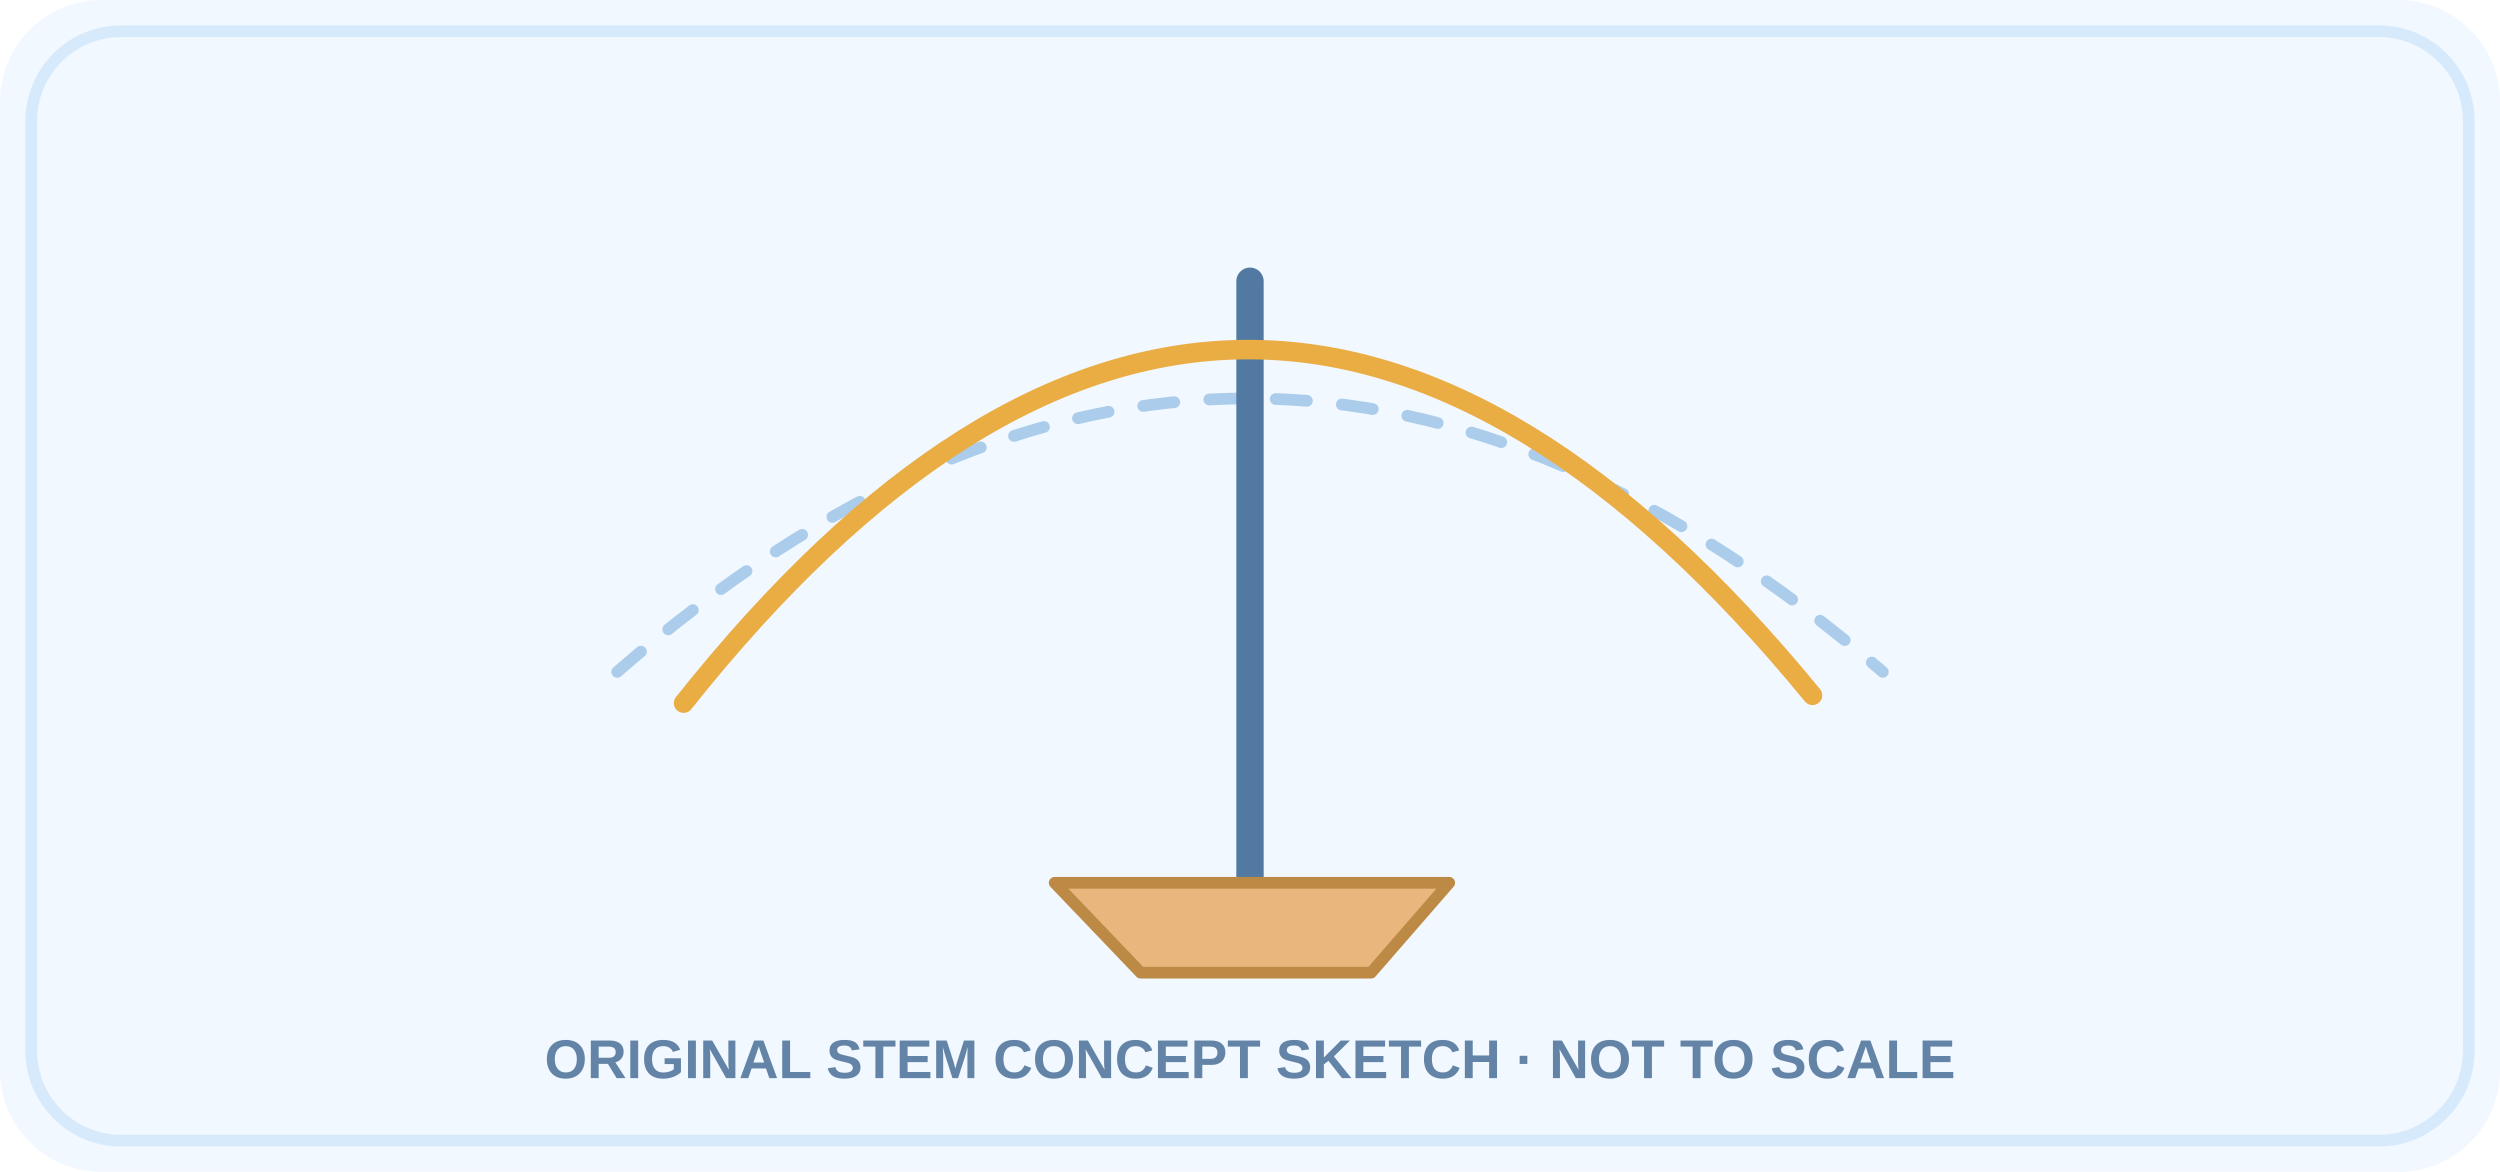
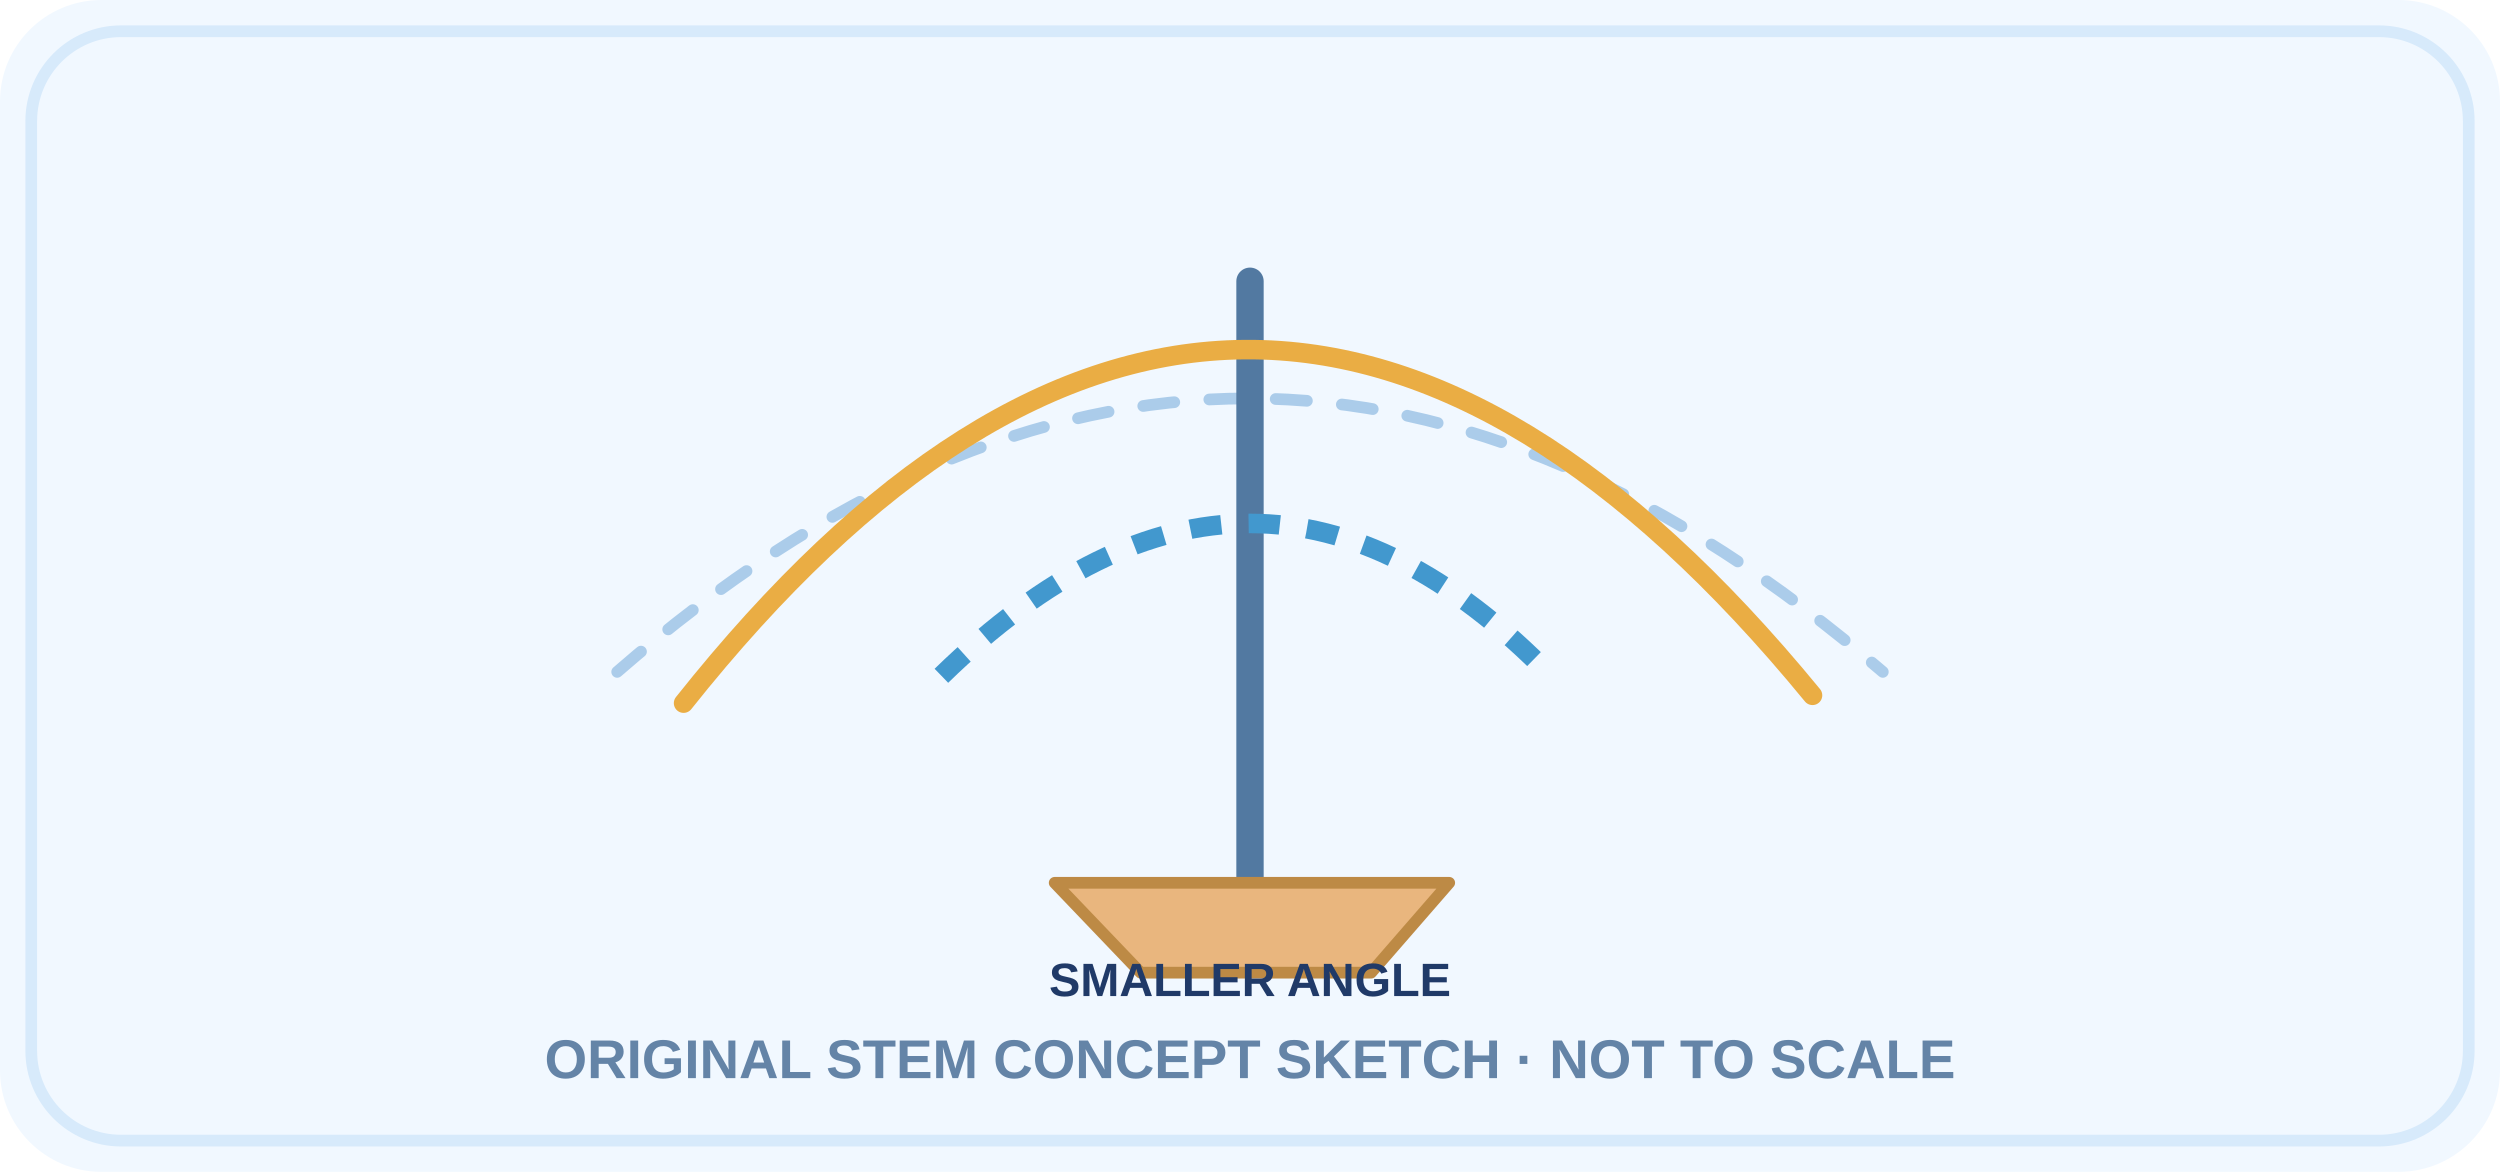
<svg xmlns="http://www.w3.org/2000/svg" viewBox="0 0 640 300" role="img" aria-label="Original instructional diagram for Pendulum Ride">
  <defs>
    <marker id="arrow-f3a635" markerWidth="9" markerHeight="9" refX="8" refY="4" orient="auto">
      <path d="M0 0 L8 4 L0 8Z" fill="#f3a635" />
    </marker>
  </defs>
  <rect width="640" height="300" rx="26" fill="#f1f8ff" />
  <rect x="8" y="8" width="624" height="284" rx="23" stroke="#d7eafb" stroke-width="3" fill="none" />
  <path d="M158 172 Q319 32 482 172" fill="none" stroke="#abccea" stroke-width="3" stroke-linecap="round" stroke-linejoin="round" stroke-dasharray="8 9" />
  <line x1="320" y1="72" x2="320" y2="225" stroke="#5279a1" stroke-width="7" stroke-linecap="round" />
  <polygon points="270,226 371,226 351,249 292,249" fill="#e9b67e" stroke="#bd8a45" stroke-width="3" stroke-linejoin="round" />
  <path d="M175 180 Q318 0 464 178" fill="none" stroke="#eaad44" stroke-width="5" stroke-linecap="round" stroke-linejoin="round" />
+   <path d="M241 173 Q321 95 397 173" fill="none" stroke="#4298ce" stroke-width="5" stroke-dasharray="8 7" />
+   <text x="320" y="255" text-anchor="middle" font-size="12" font-family="Arial,Helvetica,sans-serif" font-weight="700" fill="#203a68">SMALLER ANGLE</text>
  <text x="320" y="276" font-family="Arial,Helvetica,sans-serif" font-size="14" fill="#6484a7" font-weight="600" text-anchor="middle">ORIGINAL STEM CONCEPT SKETCH · NOT TO SCALE</text>
</svg>
